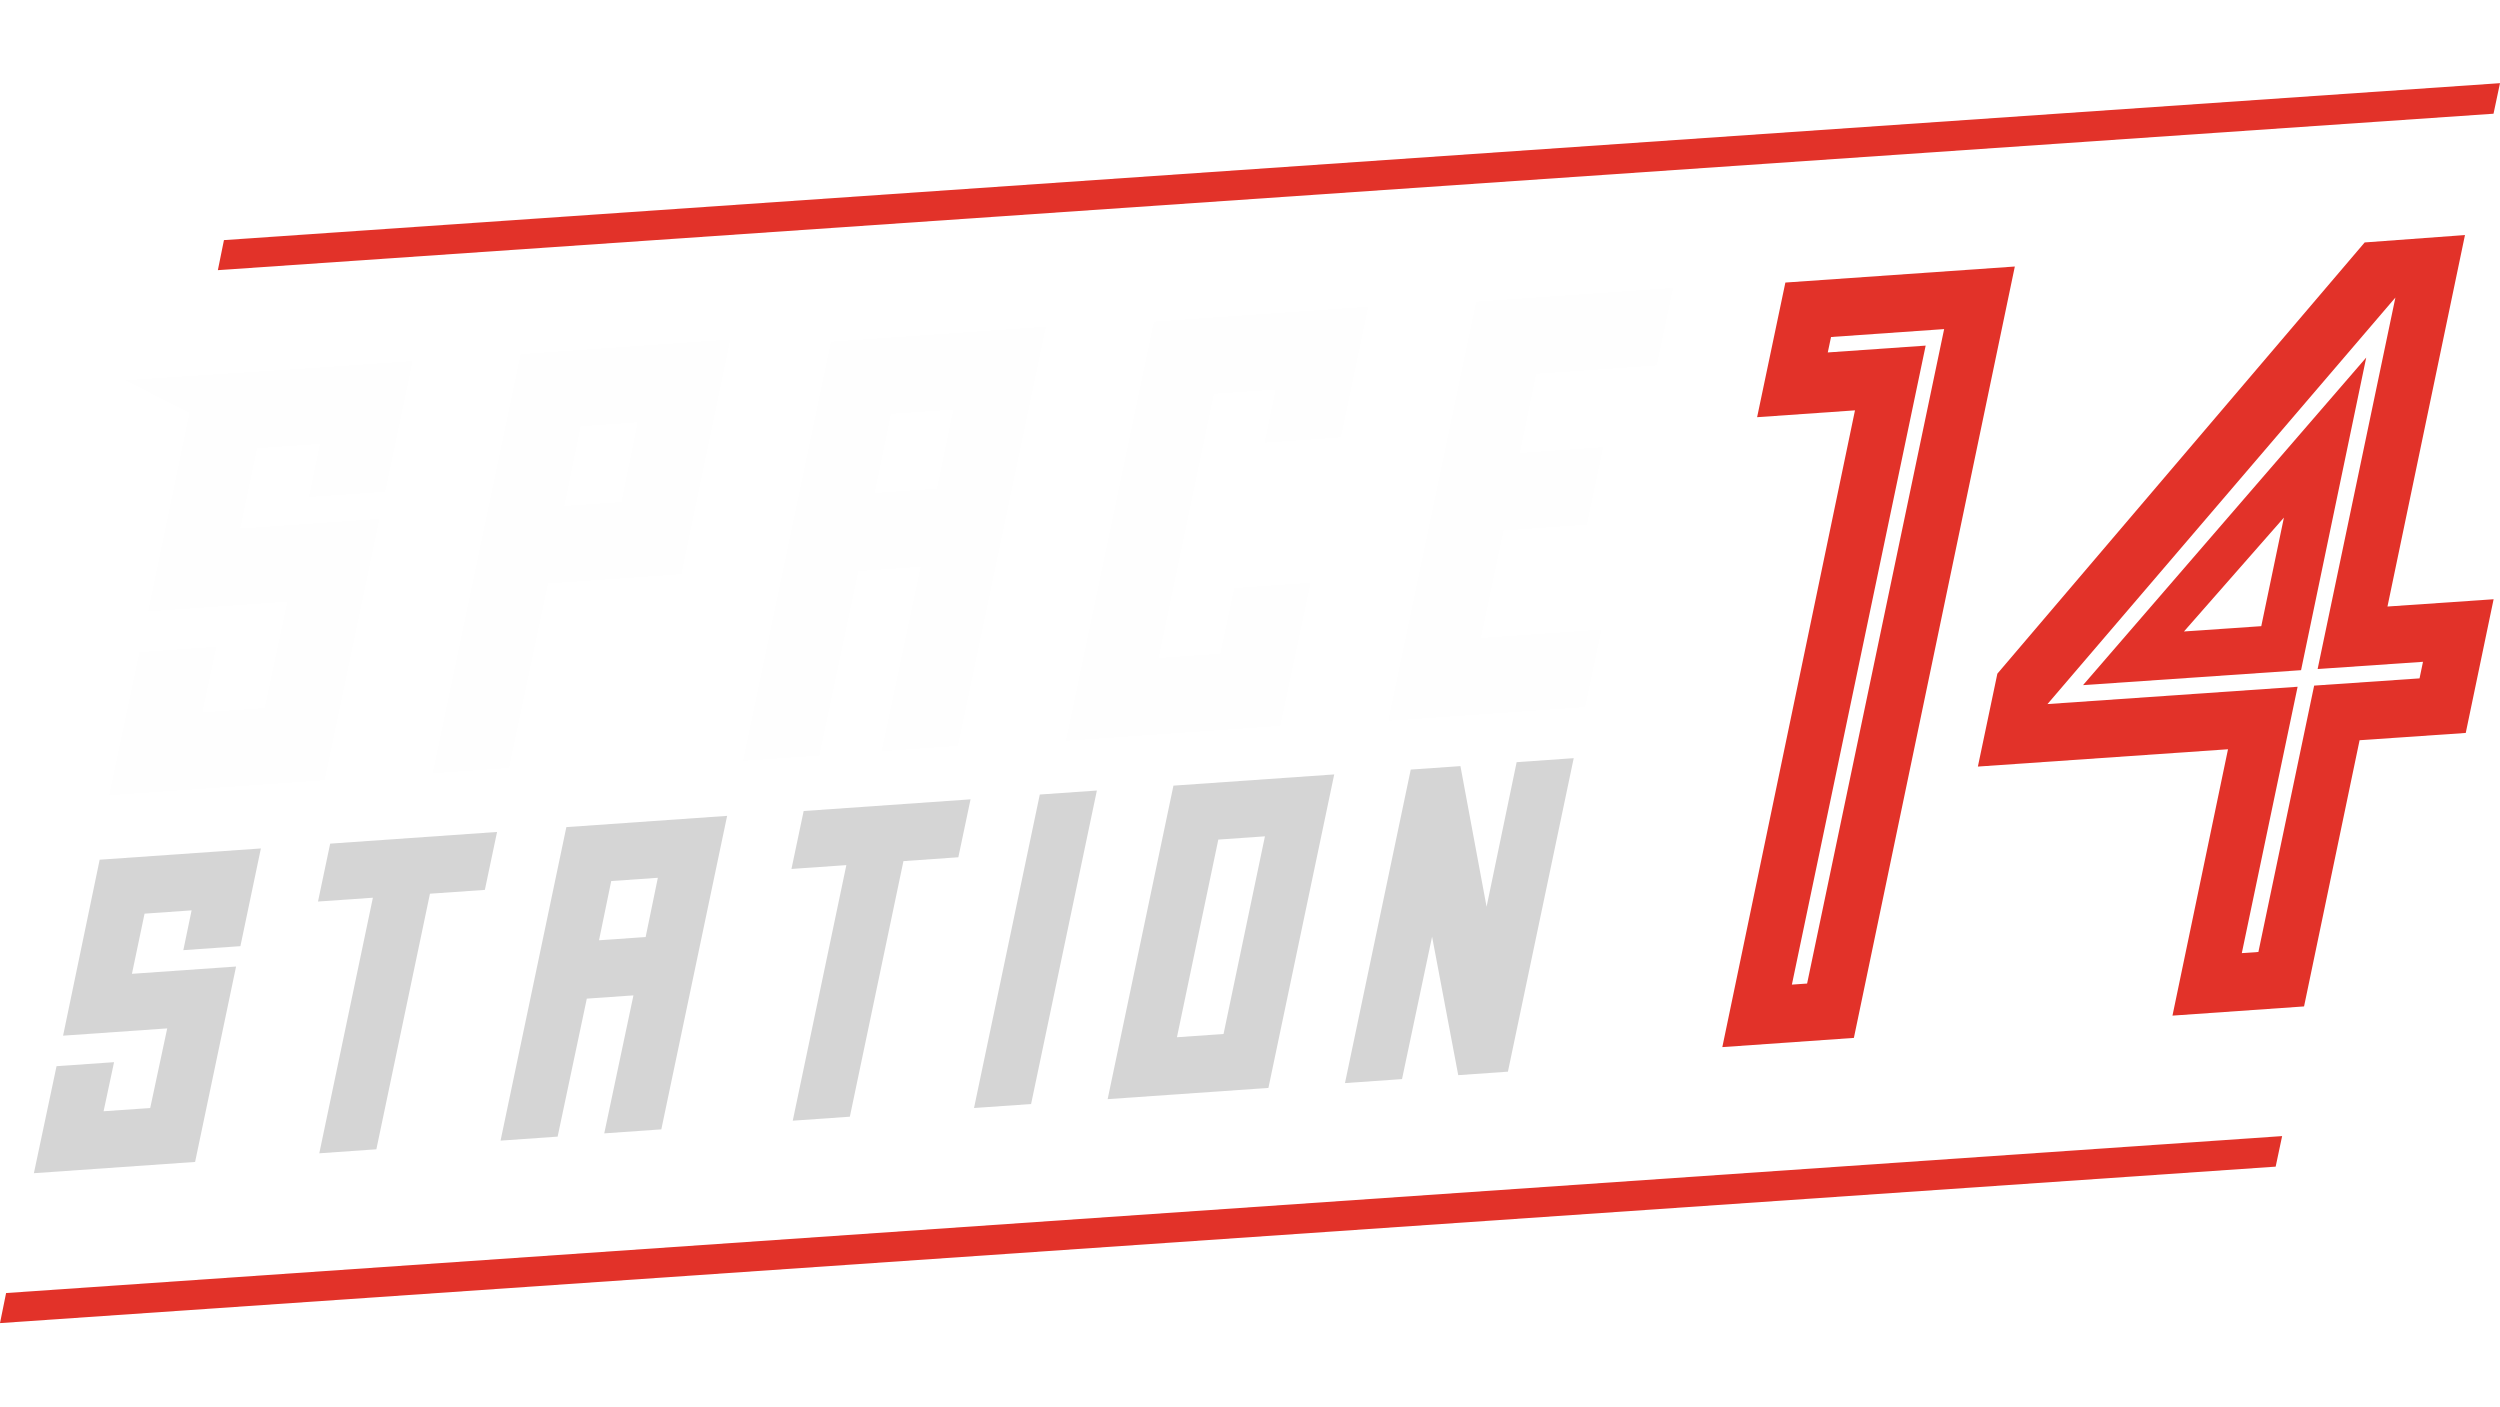
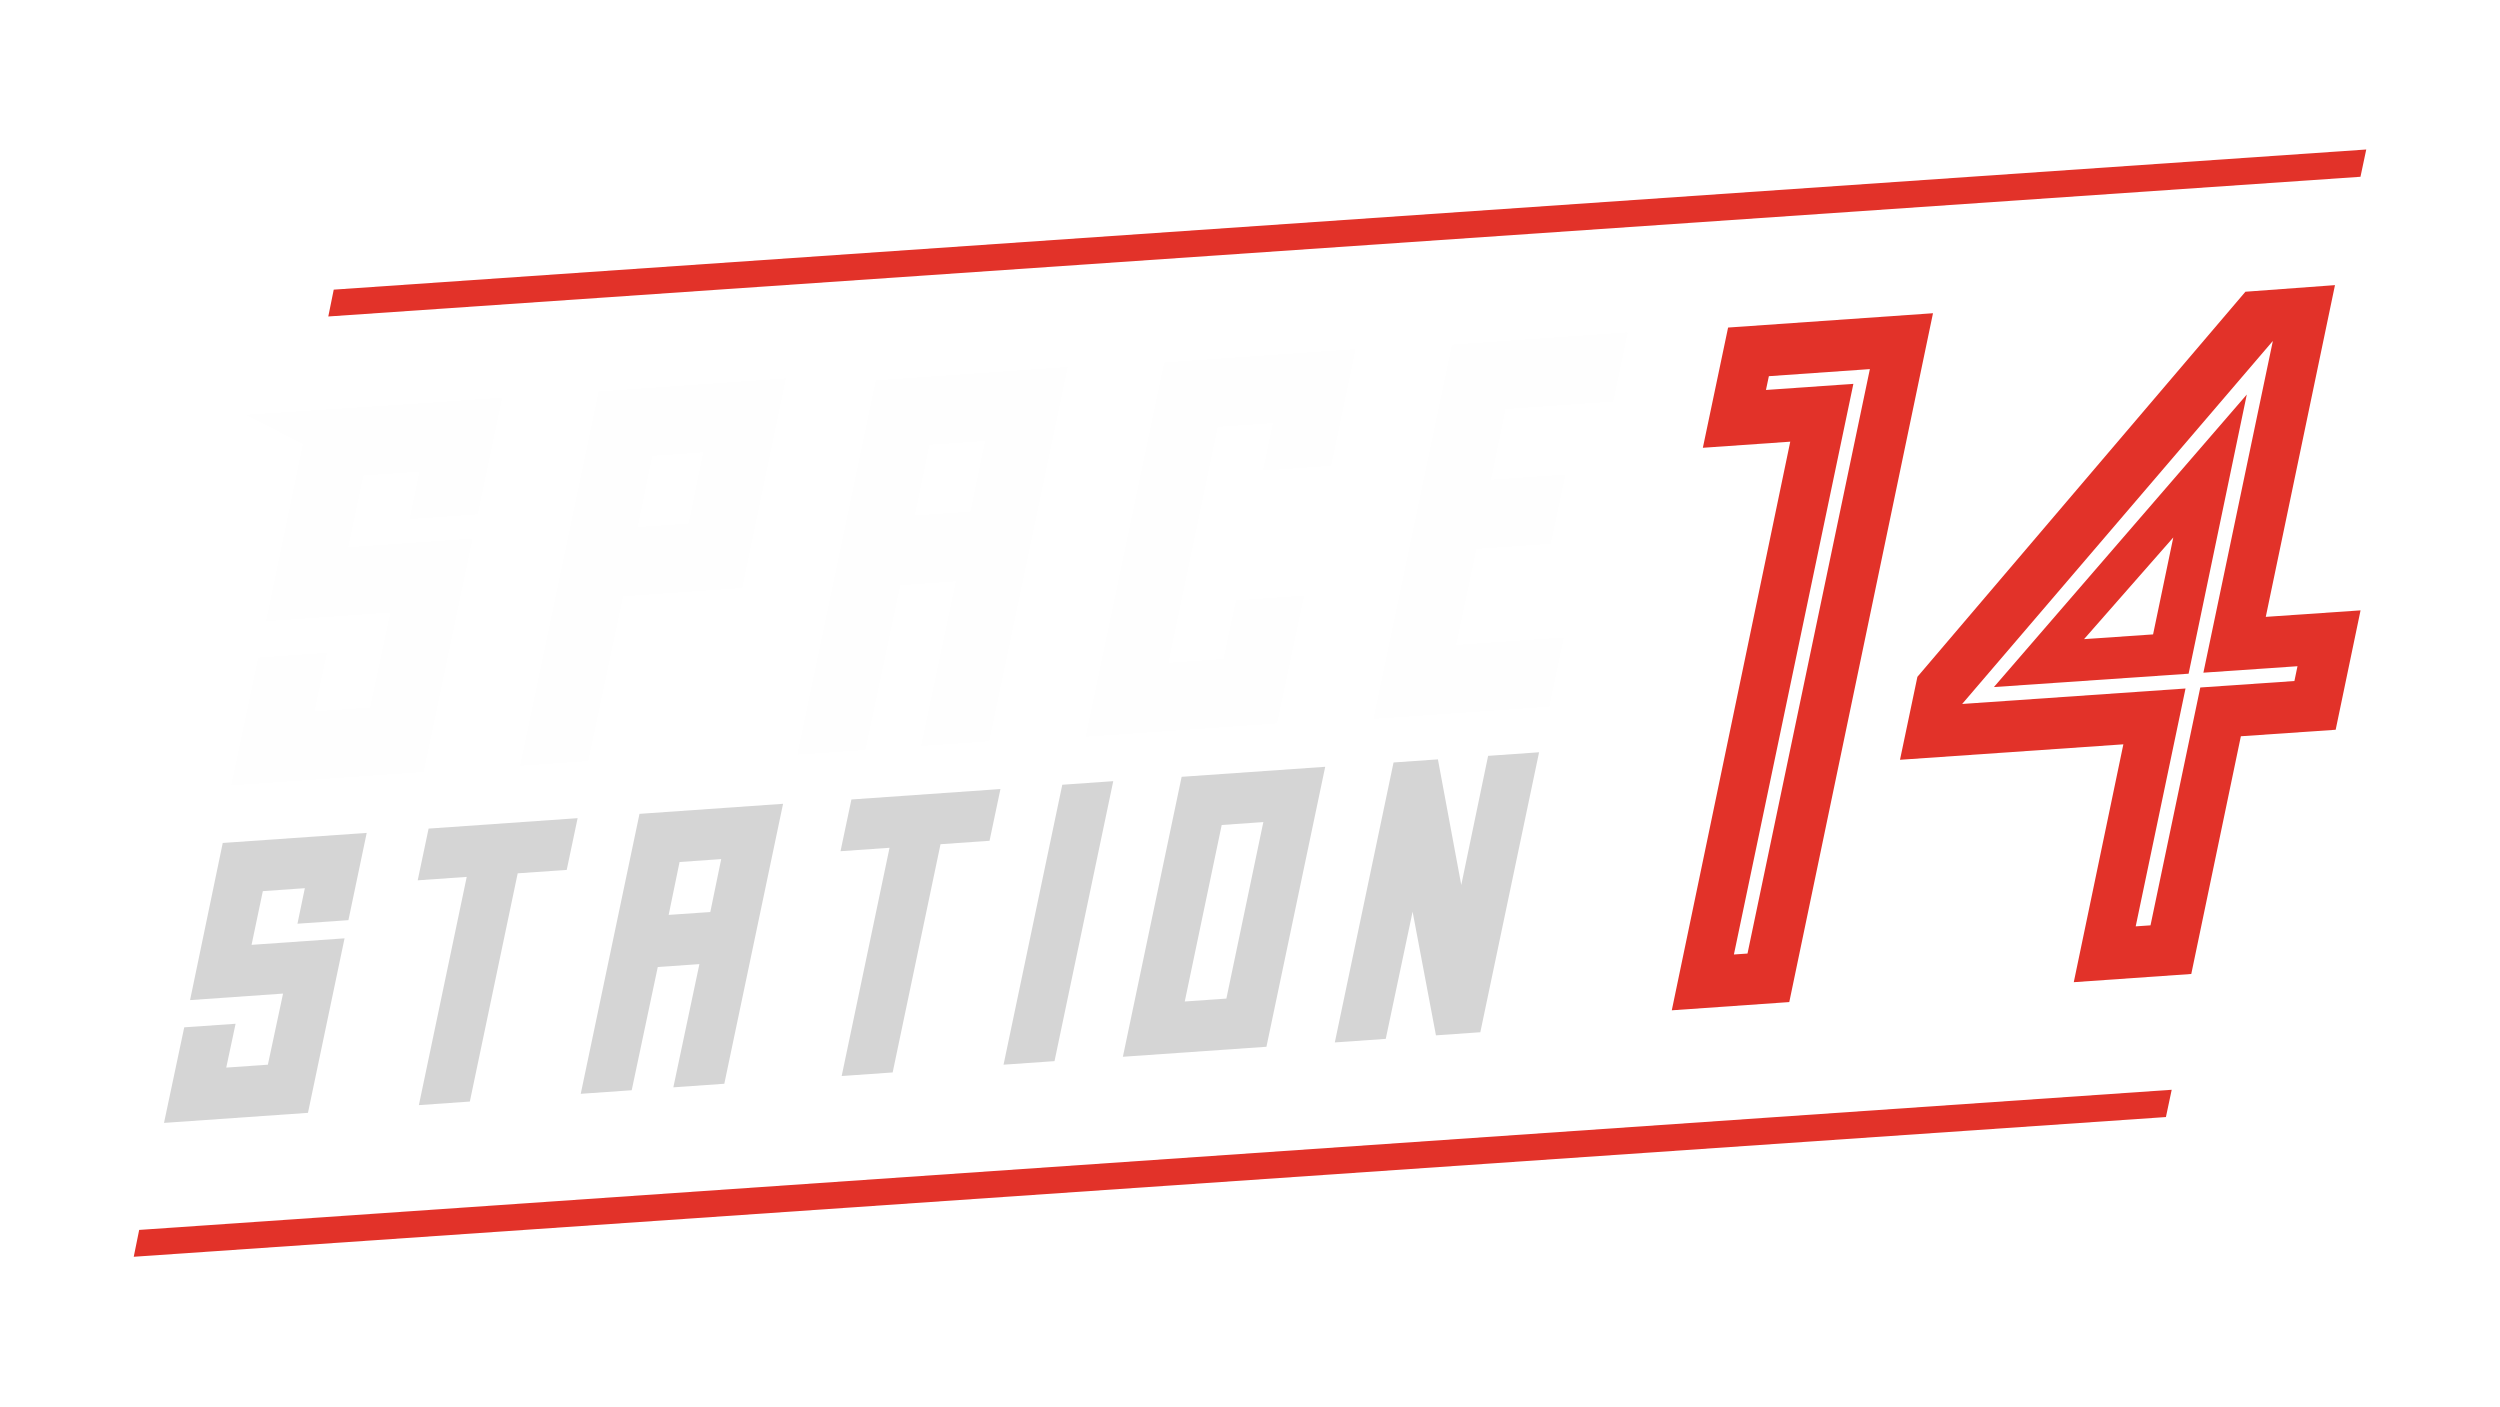
<svg xmlns="http://www.w3.org/2000/svg" width="640" height="360" viewBox="0 0 320 180" version="1.1" id="svg836">
  <defs id="defs830" />
  <g id="layer1" transform="translate(-55.04414,-182.3983)">
-     <g transform="matrix(2.815077,0,0,2.815077,-114.8062,-180.7622)" id="g2559">
+     <g transform="matrix(2.513887,0,0,2.513887,-79.51499,-132.2778)" id="g2559">
      <path id="path148" style="fill:#e23229;fill-opacity:1;fill-rule:nonzero;stroke:none;stroke-width:0.348" d="m 143.444,145.031 0.148,-0.702 5.143,-0.36 -6.231,29.758 -0.692,0.048 6.083,-29.055 z m 1.187,31.167 7.318,-35.074 -10.433,0.729 -1.285,6.122 4.45,-0.311 -6.032,28.953 z" />
      <path id="path152" style="fill:#e23229;fill-opacity:1;fill-rule:nonzero;stroke:none;stroke-width:0.348" d="m 169.254,142.534 -3.537,16.892 4.791,-0.329 -0.157,0.754 -4.792,0.329 -2.535,12.111 -0.754,0.052 2.537,-12.111 -11.373,0.787 z m -18.985,21.327 11.373,-0.787 -2.525,12.111 5.983,-0.418 2.525,-12.104 4.827,-0.331 1.267,-6.079 -4.826,0.331 3.524,-16.891 -4.56,0.336 -16.702,19.608 z" />
      <path id="path156" style="fill:#fefefe;fill-opacity:1;fill-rule:nonzero;stroke:none;stroke-width:0.348" d="m 88.592,151.832 -2.595,0.181 0.742,-3.627 2.595,-0.182 z m -4.582,-6.724 -3.999,19.056 3.469,-0.242 1.774,-8.388 6.064,-0.423 2.225,-10.67 z" />
      <path id="path160" style="fill:#fefefe;fill-opacity:1;fill-rule:nonzero;stroke:none;stroke-width:0.348" d="m 100.85,147.822 2.834,-0.198 -0.742,3.6 -2.834,0.198 z m -6.727,15.777 3.469,-0.242 1.774,-8.387 2.834,-0.198 -1.775,8.387 3.469,-0.243 3.999,-19.056 -9.772,0.683 z" />
      <path id="path164" style="fill:#fefefe;fill-opacity:1;fill-rule:nonzero;stroke:none;stroke-width:0.348" d="m 108.805,162.688 9.746,-0.681 1.377,-6.505 -3.469,0.243 -0.635,2.983 -2.807,0.197 2.515,-12.014 2.807,-0.198 -0.502,2.42 3.469,-0.243 1.245,-5.94 -9.746,0.681 z" />
      <path id="path168" style="fill:#fefefe;fill-opacity:1;fill-rule:nonzero;stroke:none;stroke-width:0.348" d="m 135.668,145.618 0.741,-3.521 -8.951,0.626 -3.998,19.056 8.951,-0.626 0.741,-3.521 -5.482,0.383 1.033,-4.892 3.787,-0.265 0.742,-3.521 -3.787,0.265 0.741,-3.601 z" />
      <path id="path172" style="fill:#d5d5d5;fill-opacity:1;fill-rule:nonzero;stroke:none;stroke-width:0.348" d="m 71.07,172.953 -4.735,0.331 0.574,-2.735 2.139,-0.15 -0.376,1.809 2.595,-0.181 0.931,-4.443 -7.33,0.512 -1.664,8.001 4.735,-0.331 -0.773,3.62 -2.12,0.148 0.476,-2.232 -2.615,0.182 -1.03,4.866 7.33,-0.512 z" />
      <path id="path176" style="fill:#d5d5d5;fill-opacity:1;fill-rule:nonzero;stroke:none;stroke-width:0.348" d="m 74.795,169.998 2.496,-0.174 -2.437,11.621 2.595,-0.182 2.437,-11.621 2.496,-0.174 0.555,-2.634 -7.588,0.531 z" />
      <path id="path180" style="fill:#d5d5d5;fill-opacity:1;fill-rule:nonzero;stroke:none;stroke-width:0.348" d="m 87.573,171.759 0.555,-2.693 2.12,-0.148 -0.555,2.694 z m 2.833,8.598 2.992,-14.255 -7.31,0.512 -2.992,14.255 2.595,-0.182 1.327,-6.274 2.12,-0.148 -1.327,6.274 z" />
      <path id="path184" style="fill:#d5d5d5;fill-opacity:1;fill-rule:nonzero;stroke:none;stroke-width:0.348" d="m 98.978,179.781 2.437,-11.621 2.496,-0.175 0.555,-2.634 -7.588,0.531 -0.555,2.634 2.496,-0.174 -2.437,11.621 z" />
      <path id="path188" style="fill:#d5d5d5;fill-opacity:1;fill-rule:nonzero;stroke:none;stroke-width:0.348" d="m 104.624,179.386 2.595,-0.181 2.991,-14.255 -2.595,0.182 z" />
      <path id="path192" style="fill:#d5d5d5;fill-opacity:1;fill-rule:nonzero;stroke:none;stroke-width:0.348" d="m 115.732,167.181 2.12,-0.148 -1.882,8.987 -2.119,0.148 z m -5.032,11.802 7.31,-0.51 2.992,-14.255 -7.31,0.51 z" />
      <path id="path196" style="fill:#d5d5d5;fill-opacity:1;fill-rule:nonzero;stroke:none;stroke-width:0.348" d="m 124.085,178.071 1.367,-6.475 1.189,6.296 2.259,-0.158 2.992,-14.255 -2.595,0.182 -1.367,6.574 -1.189,-6.395 -2.259,0.158 -2.991,14.255 z" />
      <path id="path200" style="fill:#fefefe;fill-opacity:1;fill-rule:nonzero;stroke:none;stroke-width:0.348" d="m 66.678,158.658 -1.377,6.505 9.798,-0.685 2.489,-11.88 -6.329,0.442 0.768,-3.655 2.86,-0.2 -0.503,2.419 3.469,-0.243 1.245,-5.94 -4.328,0.303 -8.729,0.57 2.91,1.489 -1.876,9.019 6.329,-0.442 -1.032,4.84 -2.834,0.197 0.635,-2.984 z" />
      <path id="path204" style="fill:#e23229;fill-opacity:1;fill-rule:nonzero;stroke:none;stroke-width:0.348" d="m 70.519,139.923 -0.277,1.366 103.473,-7.113 0.294,-1.389 z" />
      <path id="path208" style="fill:#e23229;fill-opacity:1;fill-rule:nonzero;stroke:none;stroke-width:0.348" d="m 60.336,189.166 103.473,-7.114 0.294,-1.389 -103.49,7.136 z" />
      <path id="path1772" d="m 167.927,145.263 -12.877,14.895 9.914,-0.68 z m -3.743,7.278 -1.029,4.936 -3.515,0.241 z" style="fill:#e23229;fill-opacity:1;stroke:none;stroke-width:0.263px;stroke-linecap:butt;stroke-linejoin:miter;stroke-opacity:1" />
    </g>
  </g>
</svg>
